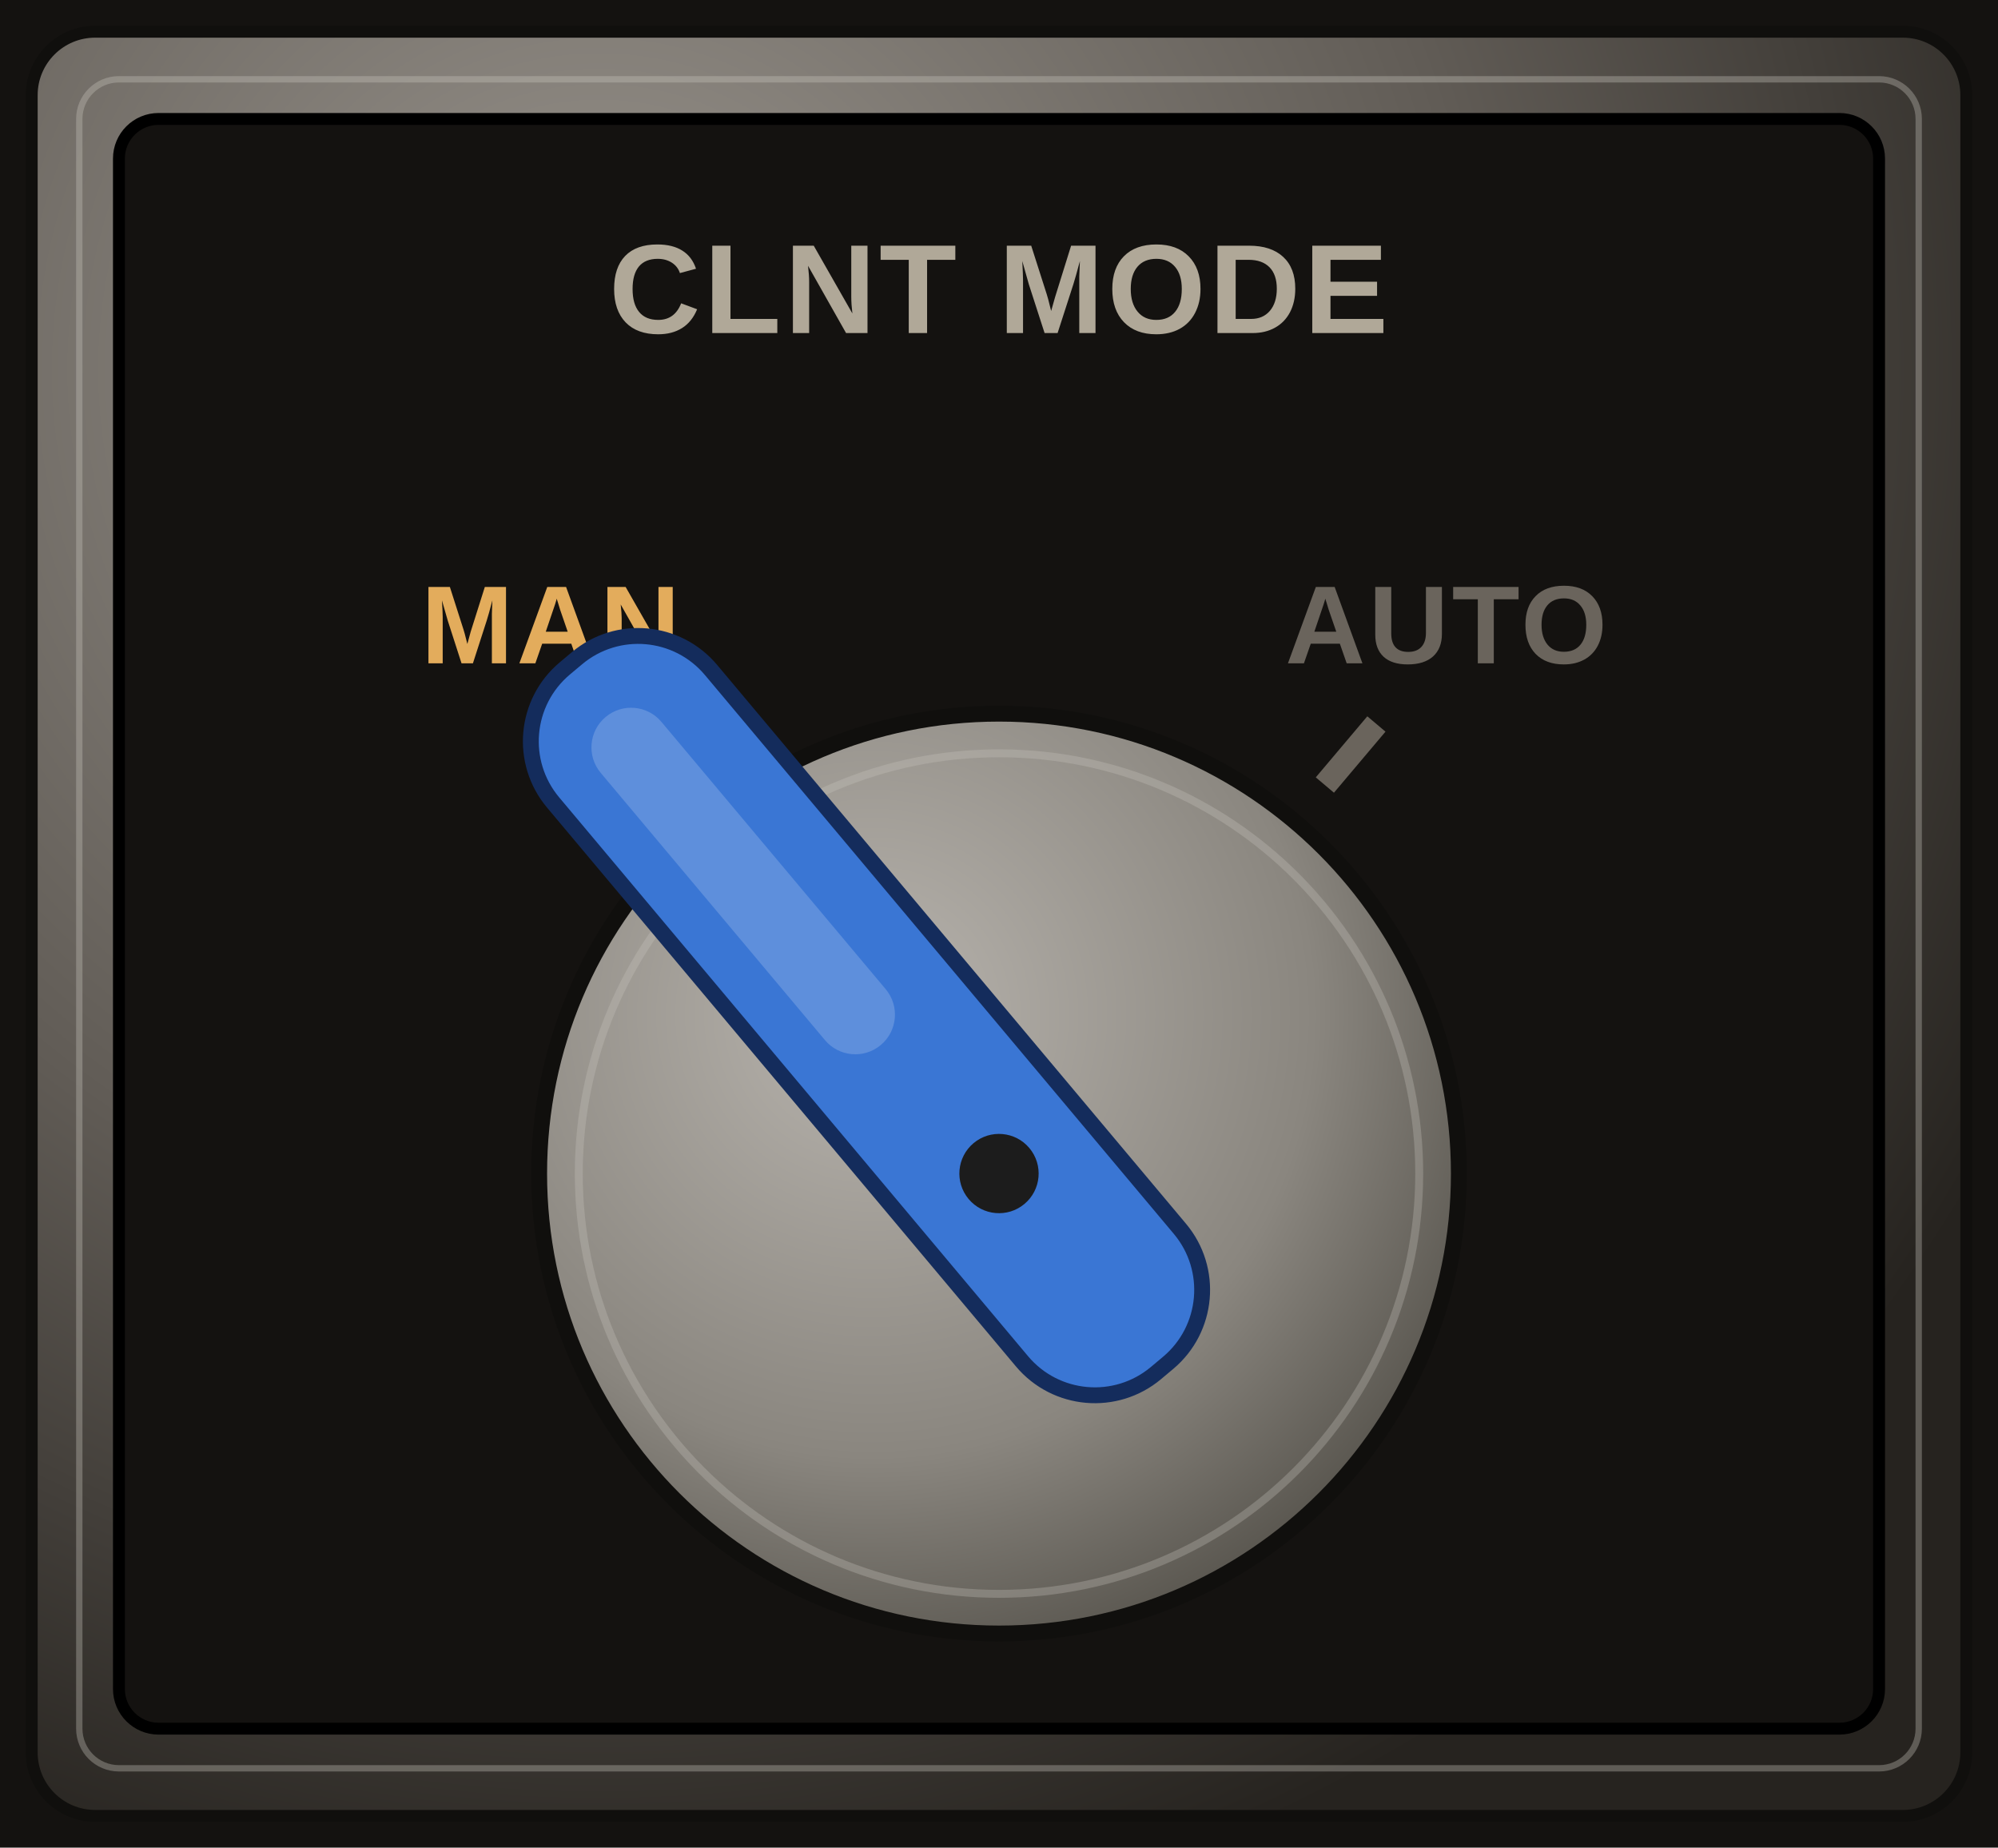
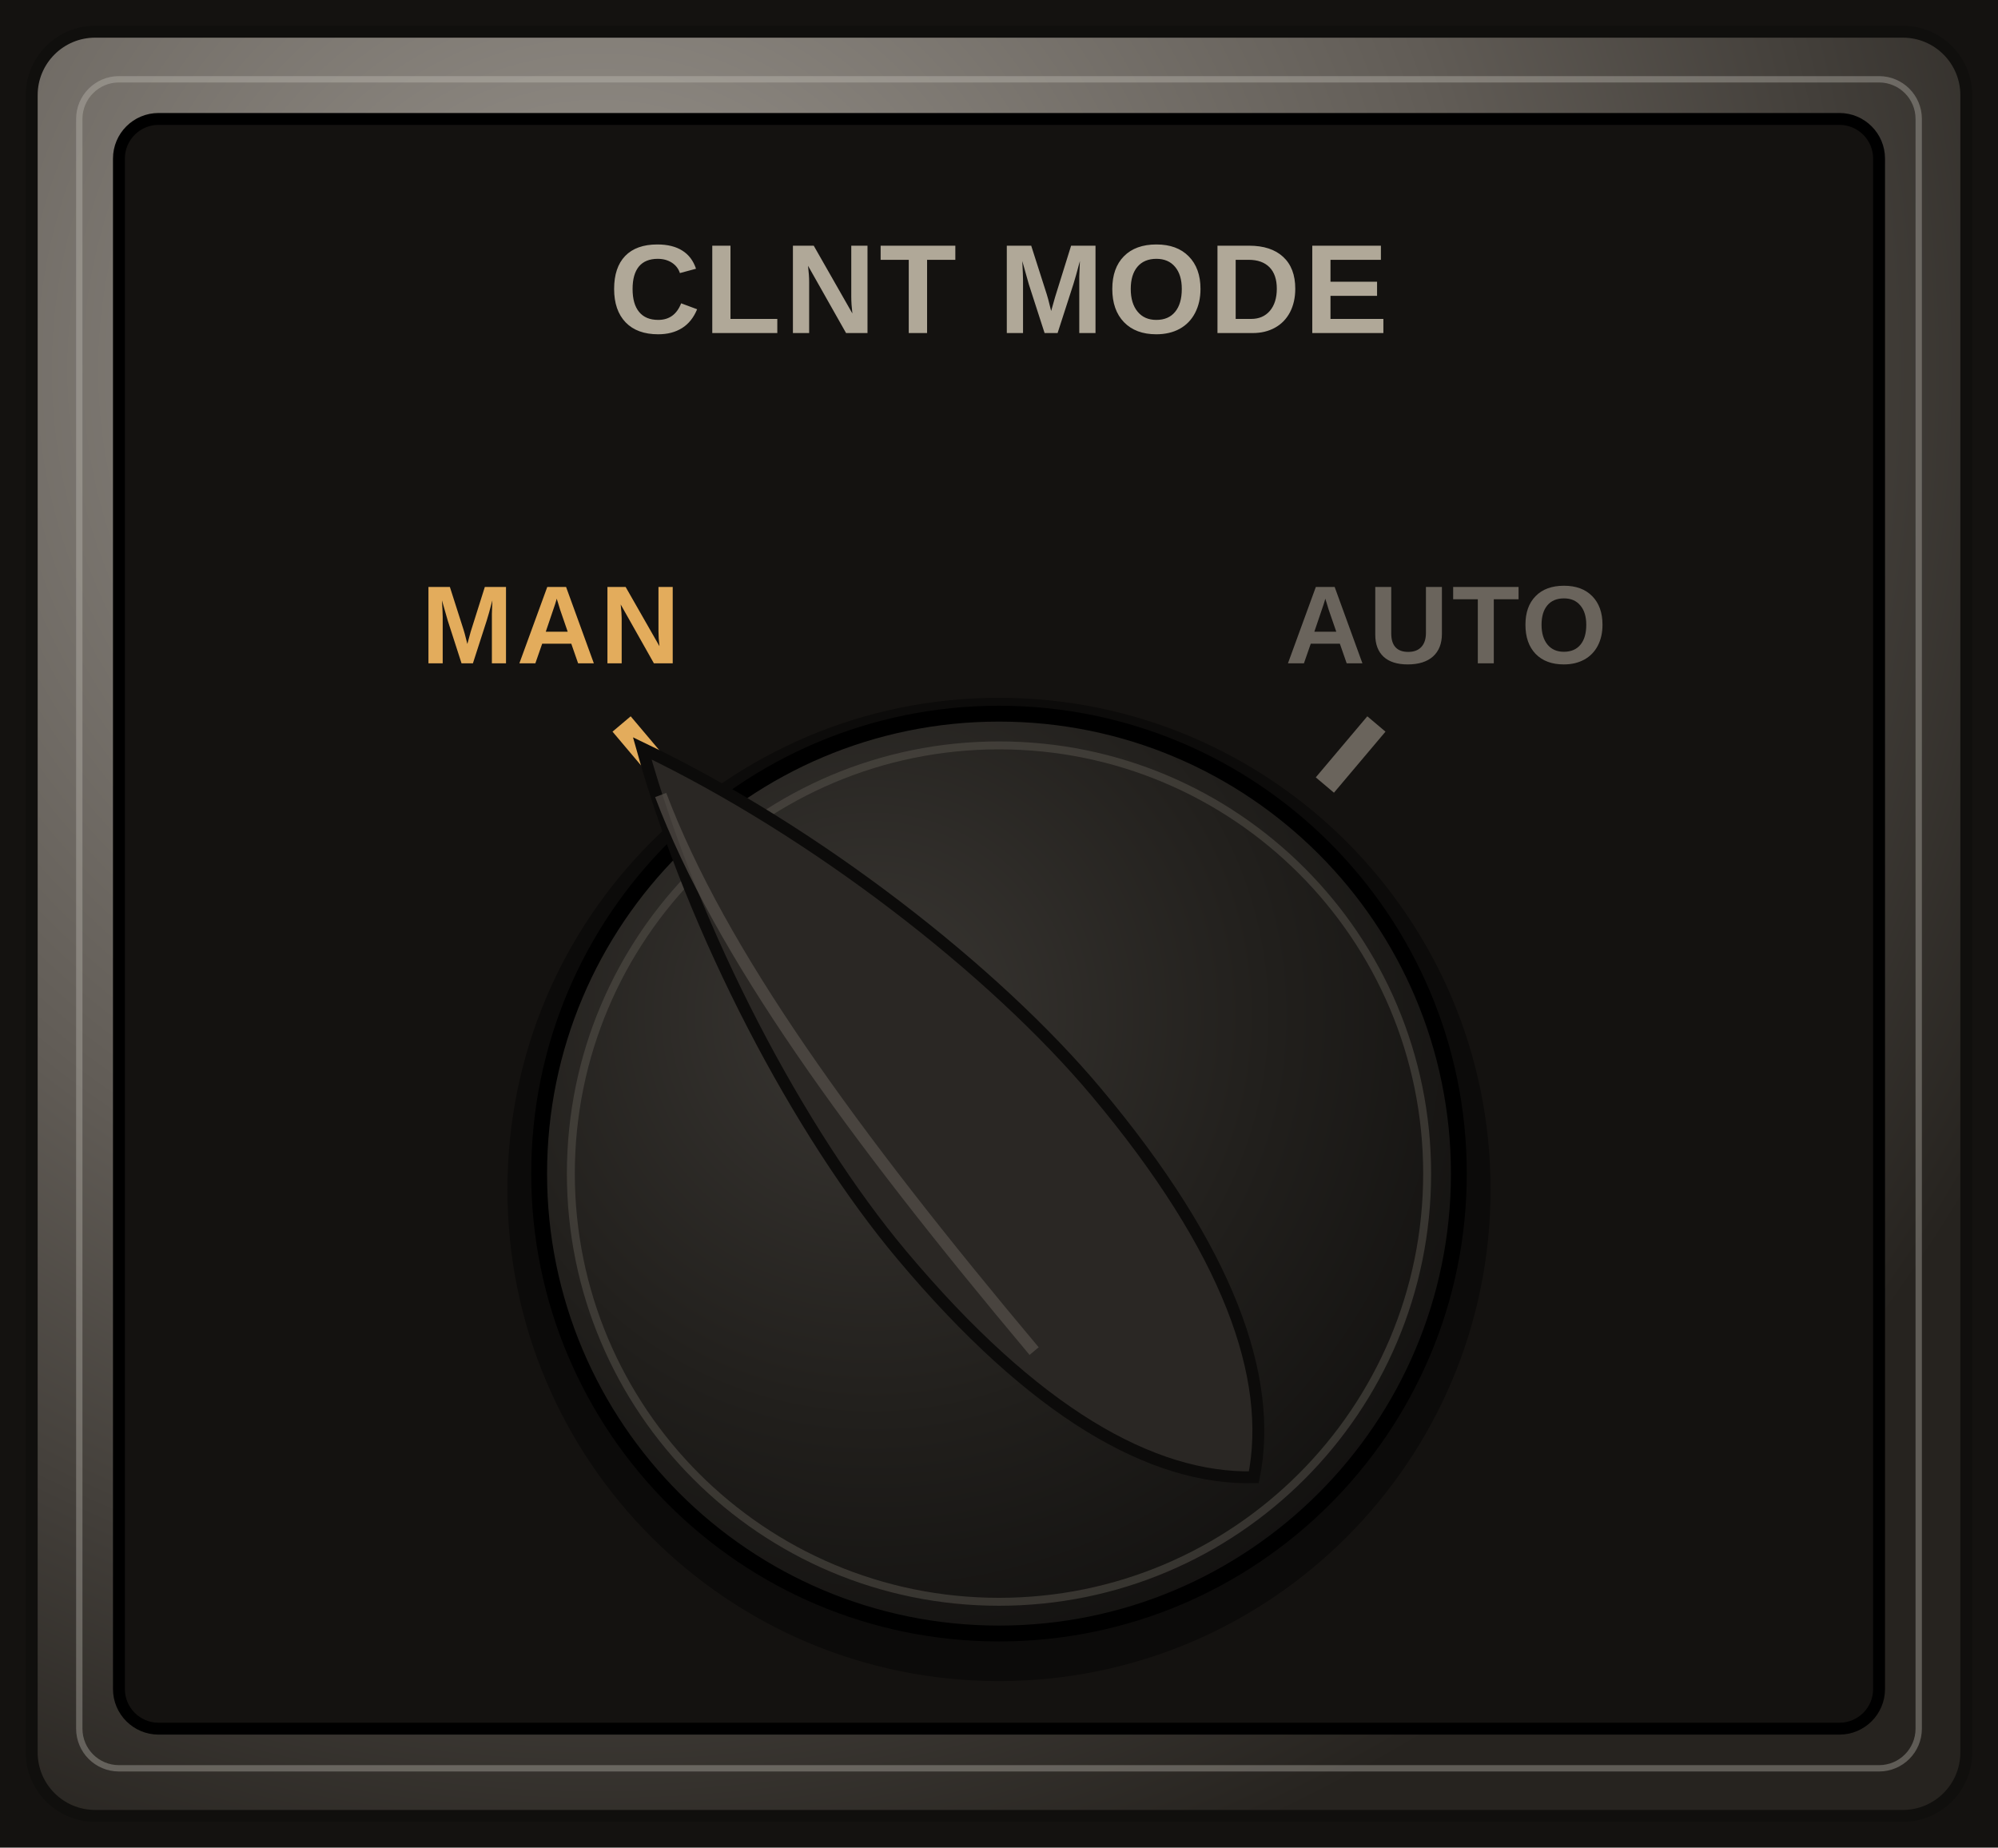
<svg xmlns="http://www.w3.org/2000/svg" width="252" height="233" viewBox="0 0 252 233">
  <rect x="0" y="0" width="252" height="233" fill="#141210" />
  <defs>
    <radialGradient id="bz" cx="75.6" cy="46.6" r="201.6" gradientUnits="userSpaceOnUse">
      <stop offset="0" stop-color="#9a958e" />
      <stop offset="0.55" stop-color="#615c56" />
      <stop offset="1" stop-color="#26231f" />
    </radialGradient>
    <radialGradient id="base" cx="110.0" cy="128.0" r="92.8" gradientUnits="userSpaceOnUse">
-       <stop offset="0" stop-color="#b8b4ae" />
-       <stop offset="0.6" stop-color="#8a867f" />
-       <stop offset="1" stop-color="#4a4740" />
+       <stop offset="0" stop-color="#3a3733" />
+       <stop offset="0.55" stop-color="#211f1c" />
+       <stop offset="1" stop-color="#0f0e0d" />
    </radialGradient>
  </defs>
  <rect x="4" y="4" width="244" height="225" rx="8" fill="url(#bz)" stroke="#100f0d" stroke-width="1.5" />
  <rect x="10" y="10" width="232" height="213" rx="5" fill="none" stroke="#c9c5be" stroke-width="0.8" opacity="0.35" />
  <rect x="15" y="15" width="222" height="203" rx="5" fill="#141210" stroke="#000000" stroke-width="1.5" />
  <text x="76.8" y="42" font-size="16" font-weight="700" letter-spacing="0.4" fill="#b0a898" font-family="Arial, sans-serif">CLNT MODE</text>
  <line x1="84.9" y1="99.0" x2="78.4" y2="91.3" stroke="#e3ac5c" stroke-width="3" />
  <text x="53.1" y="83.652" font-size="14" font-weight="700" letter-spacing="0.4" fill="#e3ac5c" font-family="Arial, sans-serif">MAN</text>
  <line x1="167.1" y1="99.0" x2="173.6" y2="91.3" stroke="#6a645c" stroke-width="3" />
  <text x="162.1" y="83.652" font-size="14" font-weight="700" letter-spacing="0.4" fill="#6a645c" font-family="Arial, sans-serif">AUTO</text>
-   <circle cx="126.0" cy="148.0" r="58.0" fill="url(#base)" stroke="#100f0d" stroke-width="2" />
-   <circle cx="126.0" cy="148.0" r="53.0" fill="none" stroke="#c9c5be" stroke-width="1" opacity="0.3" />
+   <circle cx="126.0" cy="150.0" r="62.0" fill="#000000" opacity="0.4" />
+   <circle cx="126.0" cy="148.0" r="58.0" fill="url(#base)" stroke="#000000" stroke-width="2" />
+   <circle cx="126.0" cy="148.0" r="54.0" fill="none" stroke="#5a554e" stroke-width="1" opacity="0.5" />
  <g transform="matrix(0.766 -0.6428 0.6428 0.766 -65.65 115.62)">
-     <rect x="113.0" y="64.0" width="26" height="116" rx="12" fill="#3a76d4" stroke="#142c5c" stroke-width="2" />
-     <rect x="120.0" y="72.0" width="10" height="54" rx="5" fill="#ffffff" opacity="0.18" />
-     <circle cx="126.0" cy="148.0" r="5" fill="#1c1c1c" />
+     <path d="M126.0,78.0 C 136.0,100.0 142.0,128.0 142.0,148.0 C 142.0,174.0 136.0,190.0 126.0,198.0 C 116.0,190.0 110.0,174.0 110.0,148.0 C 110.0,128.0 116.0,100.0 126.0,78.0 Z" fill="#2a2724" stroke="#0c0b0a" stroke-width="1.5" />
+     <path d="M124.0,84.0 C 117.0,104.0 115.0,132.0 115.0,168.0" fill="none" stroke="#55504a" stroke-width="1.5" opacity="0.7" />
  </g>
</svg>
